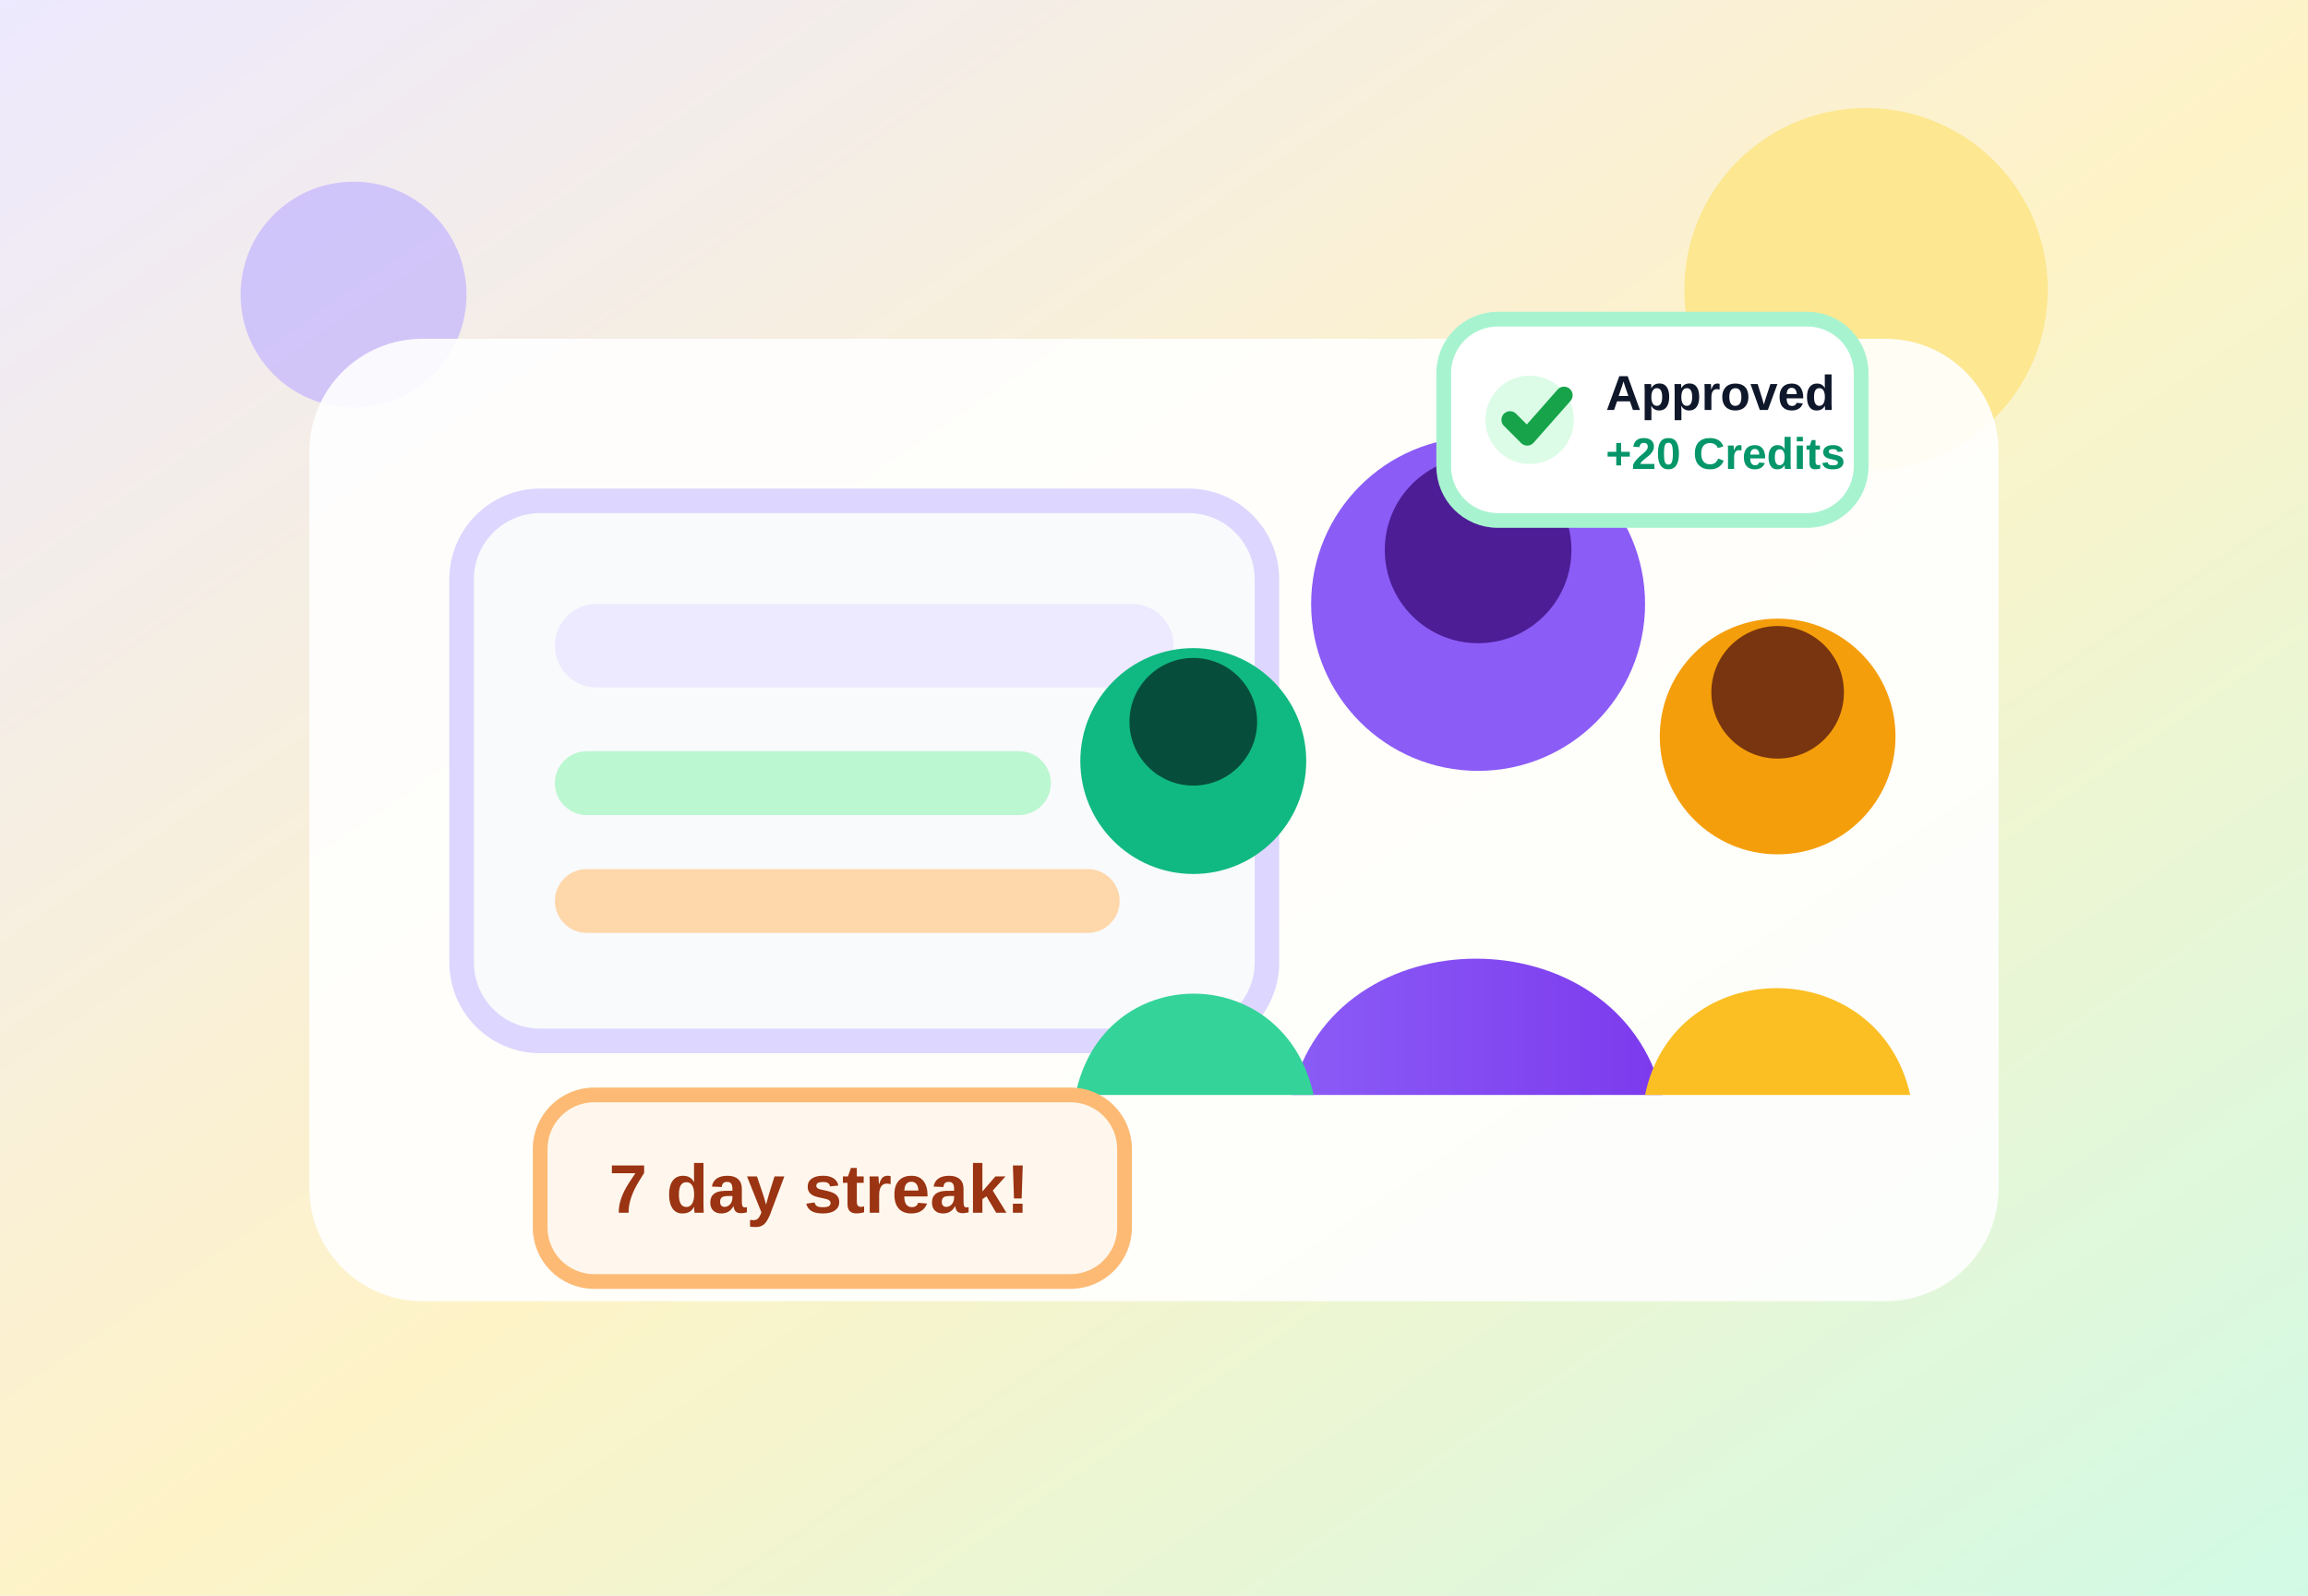
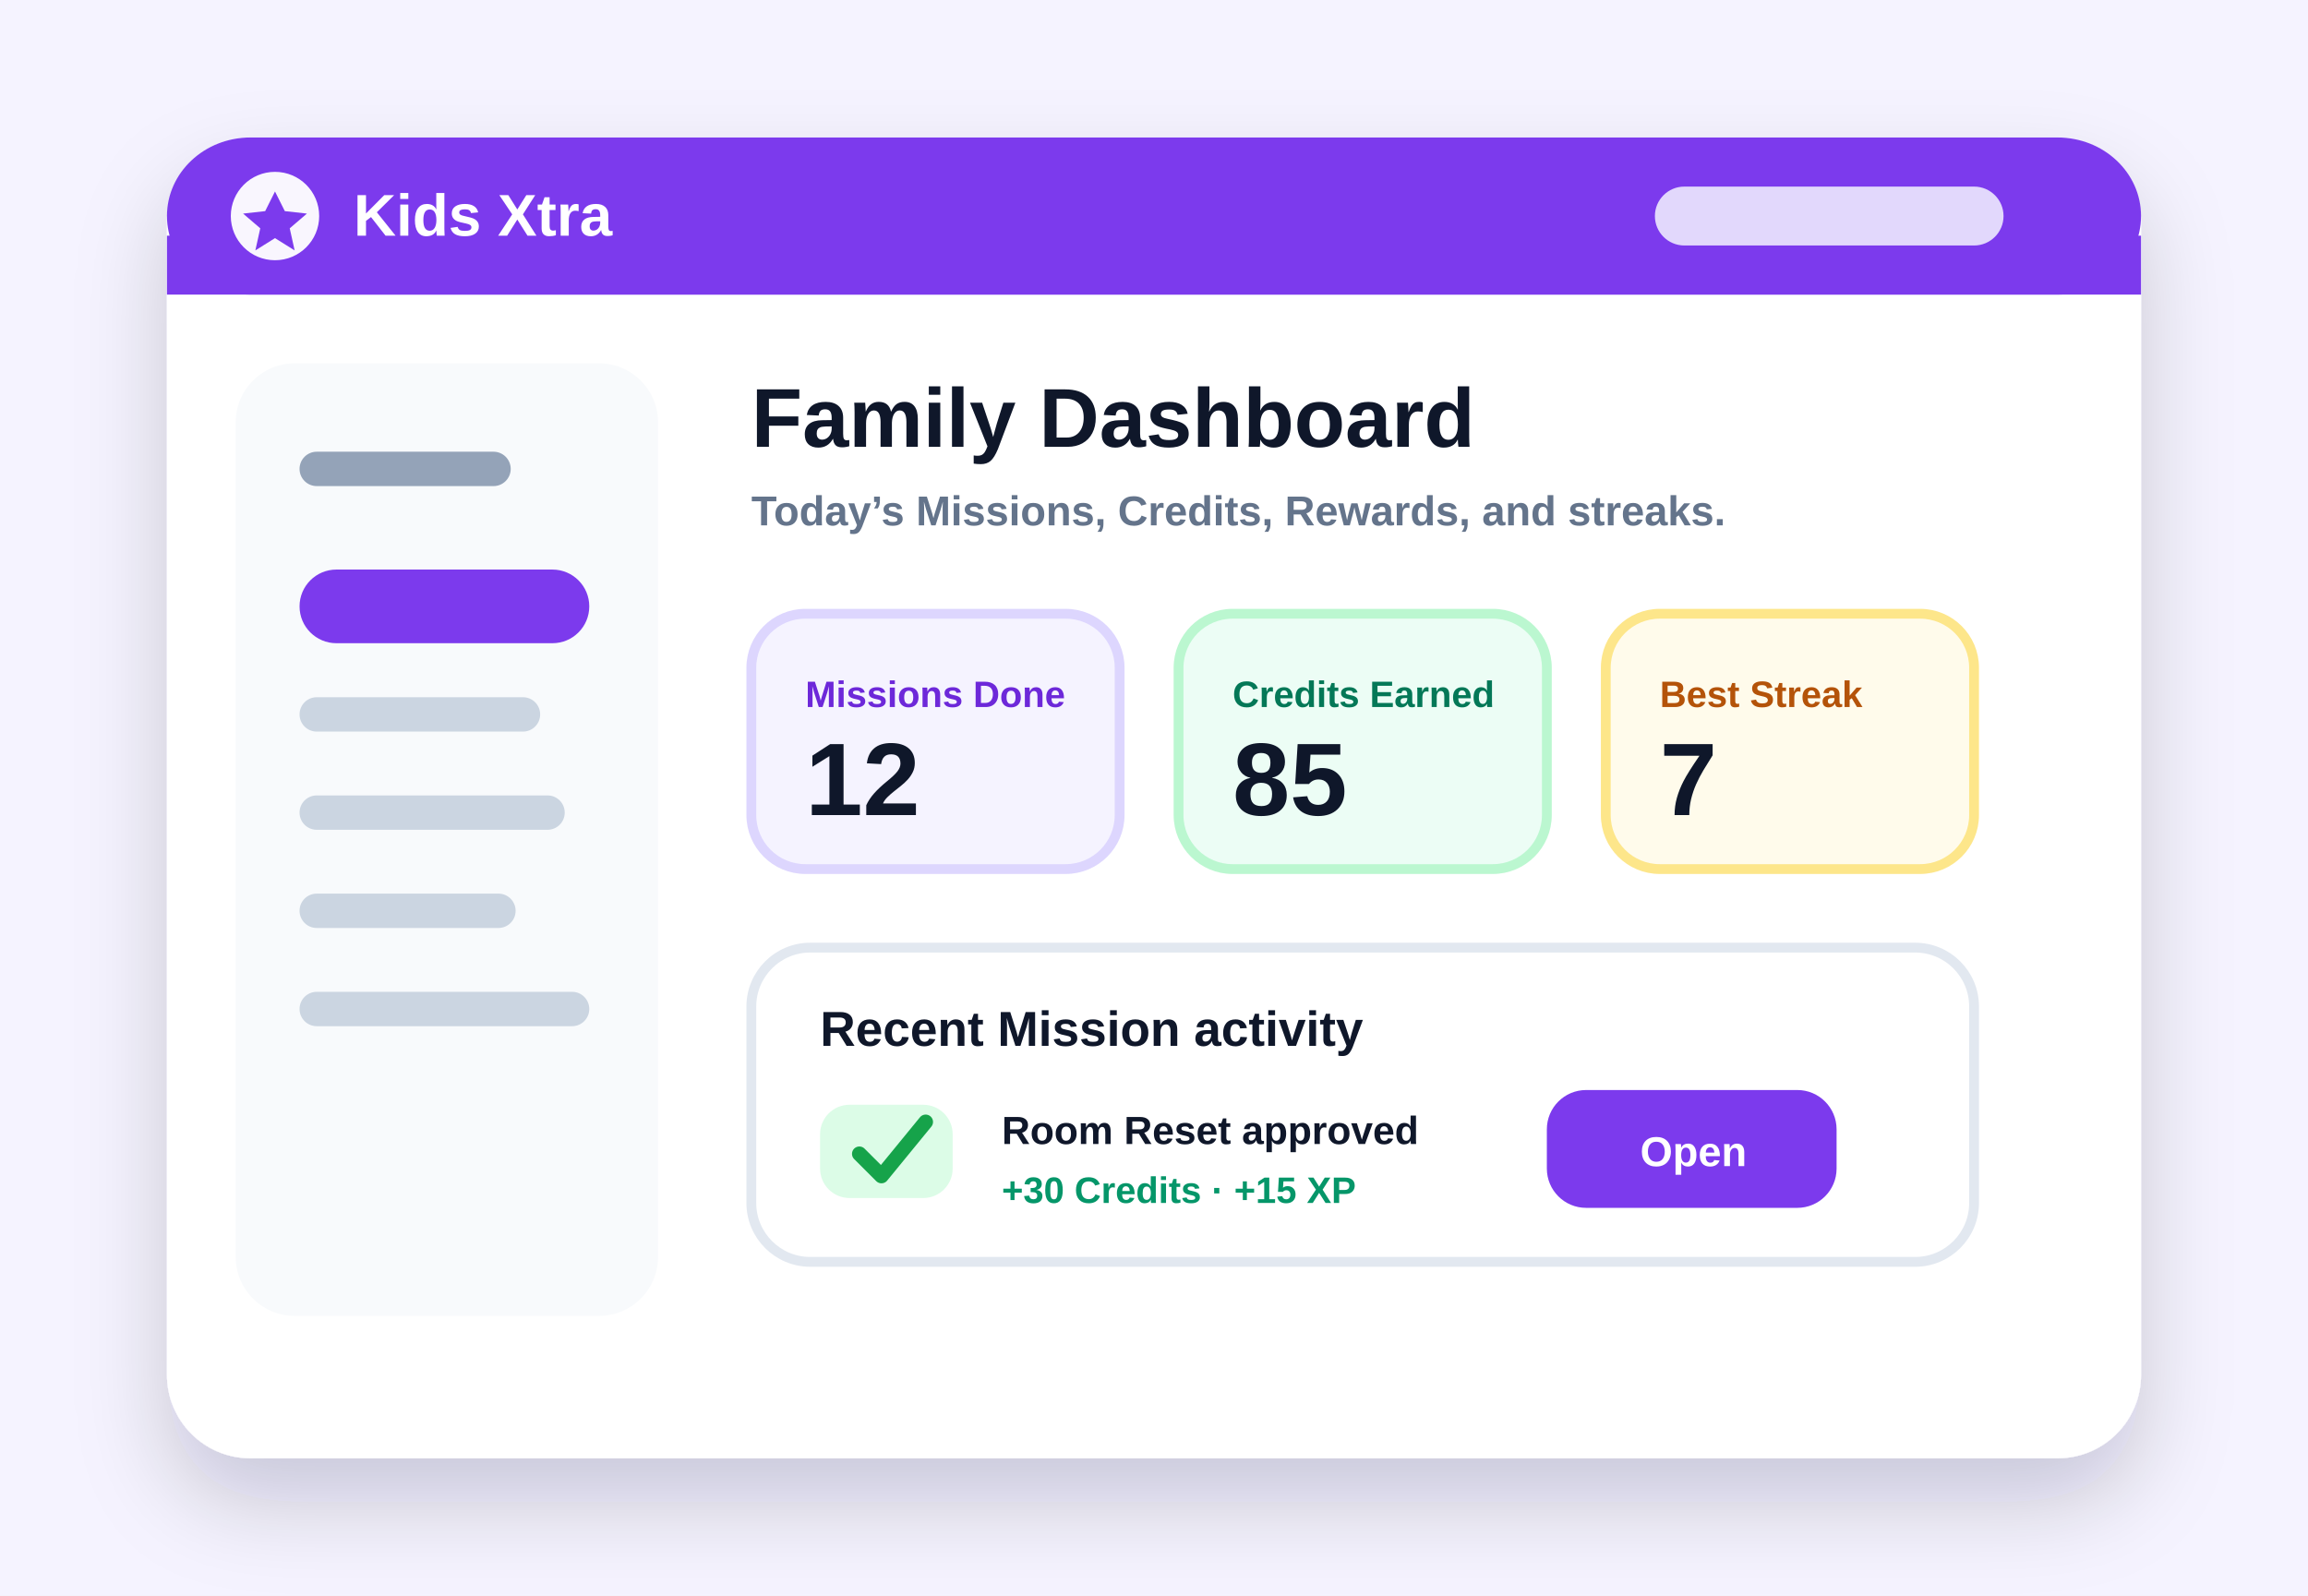
<svg xmlns="http://www.w3.org/2000/svg" viewBox="0 0 940 650" role="img" aria-labelledby="title desc">
  <defs>
-     <linearGradient id="bg" x1="0" x2="1" y1="0" y2="1">
-       <stop offset="0" stop-color="#ede9fe" />
-       <stop offset="0.52" stop-color="#fef3c7" />
-       <stop offset="1" stop-color="#d1fae5" />
-     </linearGradient>
-     <linearGradient id="card" x1="0" x2="1">
-       <stop offset="0" stop-color="#8b5cf6" />
-       <stop offset="1" stop-color="#7c3aed" />
-     </linearGradient>
+     <filter id="shadow" x="-10%" y="-10%" width="120%" height="125%">
+       <feDropShadow dx="0" dy="18" stdDeviation="18" flood-color="#0f172a" flood-opacity=".18" />
+     </filter>
  </defs>
-   <rect width="940" height="650" fill="url(#bg)" />
-   <circle cx="760" cy="118" r="74" fill="#fde68a" opacity=".9" />
-   <circle cx="144" cy="120" r="46" fill="#c4b5fd" opacity=".72" />
-   <rect x="126" y="138" width="688" height="392" rx="46" fill="#fff" opacity=".9" />
-   <rect x="188" y="204" width="328" height="220" rx="32" fill="#f8fafc" stroke="#ddd6fe" stroke-width="10" />
-   <rect x="226" y="246" width="252" height="34" rx="17" fill="#ede9fe" />
-   <rect x="226" y="306" width="202" height="26" rx="13" fill="#bbf7d0" />
-   <rect x="226" y="354" width="230" height="26" rx="13" fill="#fed7aa" />
-   <circle cx="602" cy="246" r="68" fill="#8b5cf6" />
-   <circle cx="602" cy="224" r="38" fill="#4c1d95" />
-   <path d="M526 446c17-74 133-74 151 0z" fill="url(#card)" />
-   <circle cx="724" cy="300" r="48" fill="#f59e0b" />
-   <circle cx="724" cy="282" r="27" fill="#78350f" />
-   <path d="M670 446c12-58 95-58 108 0z" fill="#fbbf24" />
-   <circle cx="486" cy="310" r="46" fill="#10b981" />
-   <circle cx="486" cy="294" r="26" fill="#064e3b" />
-   <path d="M438 446c11-55 85-55 97 0z" fill="#34d399" />
-   <g transform="translate(588 130)">
-     <rect width="170" height="82" rx="22" fill="#fff" stroke="#a7f3d0" stroke-width="6" />
-     <circle cx="35" cy="41" r="18" fill="#dcfce7" />
-     <path d="m27 41 7 7 15-17" fill="none" stroke="#16a34a" stroke-width="7" stroke-linecap="round" stroke-linejoin="round" />
-     <text x="66" y="37" font-family="Arial, sans-serif" font-size="20" font-weight="800" fill="#0f172a">Approved</text>
-     <text x="66" y="61" font-family="Arial, sans-serif" font-size="18" font-weight="800" fill="#059669">+20 Credits</text>
-   </g>
-   <g transform="translate(220 446)">
-     <rect width="238" height="76" rx="22" fill="#fff7ed" stroke="#fdba74" stroke-width="6" />
-     <text x="28" y="48" font-family="Arial, sans-serif" font-size="28" font-weight="900" fill="#9a3412">7 day streak!</text>
-   </g>
+   <rect width="940" height="650" fill="#f5f3ff" />
+   <rect x="68" y="56" width="804" height="538" rx="34" fill="#fff" filter="url(#shadow)" />
+   <rect x="68" y="56" width="804" height="64" rx="34" fill="#7c3aed" />
+   <rect x="68" y="96" width="804" height="24" fill="#7c3aed" />
+   <circle cx="112" cy="88" r="18" fill="#fff" opacity=".95" />
+   <path d="m112 78 4 8 9 1-7 6 2 9-8-5-8 5 2-9-7-6 9-1z" fill="#7c3aed" />
+   <text x="144" y="96" font-family="Arial, sans-serif" font-size="24" font-weight="900" fill="#fff">Kids Xtra</text>
+   <rect x="674" y="76" width="142" height="24" rx="12" fill="#ede9fe" opacity=".9" />
+   <rect x="96" y="148" width="172" height="388" rx="24" fill="#f8fafc" />
+   <rect x="122" y="184" width="86" height="14" rx="7" fill="#94a3b8" />
+   <rect x="122" y="232" width="118" height="30" rx="15" fill="#7c3aed" />
+   <rect x="122" y="284" width="98" height="14" rx="7" fill="#cbd5e1" />
+   <rect x="122" y="324" width="108" height="14" rx="7" fill="#cbd5e1" />
+   <rect x="122" y="364" width="88" height="14" rx="7" fill="#cbd5e1" />
+   <rect x="122" y="404" width="118" height="14" rx="7" fill="#cbd5e1" />
+   <text x="306" y="182" font-family="Arial, sans-serif" font-size="34" font-weight="900" fill="#0f172a">Family Dashboard</text>
+   <text x="306" y="214" font-family="Arial, sans-serif" font-size="17" font-weight="700" fill="#64748b">Today’s Missions, Credits, Rewards, and streaks.</text>
+   <rect x="306" y="250" width="150" height="104" rx="22" fill="#f5f3ff" stroke="#ddd6fe" stroke-width="4" />
+   <text x="328" y="288" font-family="Arial, sans-serif" font-size="15" font-weight="800" fill="#6d28d9">Missions Done</text>
+   <text x="328" y="332" font-family="Arial, sans-serif" font-size="42" font-weight="900" fill="#0f172a">12</text>
+   <rect x="480" y="250" width="150" height="104" rx="22" fill="#ecfdf5" stroke="#bbf7d0" stroke-width="4" />
+   <text x="502" y="288" font-family="Arial, sans-serif" font-size="15" font-weight="800" fill="#047857">Credits Earned</text>
+   <text x="502" y="332" font-family="Arial, sans-serif" font-size="42" font-weight="900" fill="#0f172a">85</text>
+   <rect x="654" y="250" width="150" height="104" rx="22" fill="#fffbeb" stroke="#fde68a" stroke-width="4" />
+   <text x="676" y="288" font-family="Arial, sans-serif" font-size="15" font-weight="800" fill="#b45309">Best Streak</text>
+   <text x="676" y="332" font-family="Arial, sans-serif" font-size="42" font-weight="900" fill="#0f172a">7</text>
+   <rect x="306" y="386" width="498" height="128" rx="24" fill="#fff" stroke="#e2e8f0" stroke-width="4" />
+   <text x="334" y="426" font-family="Arial, sans-serif" font-size="20" font-weight="900" fill="#0f172a">Recent Mission activity</text>
+   <rect x="334" y="450" width="54" height="38" rx="12" fill="#dcfce7" />
+   <path d="m350 470 9 9 18-22" fill="none" stroke="#16a34a" stroke-width="6" stroke-linecap="round" stroke-linejoin="round" />
+   <text x="408" y="466" font-family="Arial, sans-serif" font-size="16" font-weight="900" fill="#0f172a">Room Reset approved</text>
+   <text x="408" y="490" font-family="Arial, sans-serif" font-size="15" font-weight="800" fill="#059669">+30 Credits · +15 XP</text>
+   <rect x="630" y="444" width="118" height="48" rx="16" fill="#7c3aed" />
+   <text x="668" y="475" font-family="Arial, sans-serif" font-size="17" font-weight="900" fill="#fff">Open</text>
</svg>
